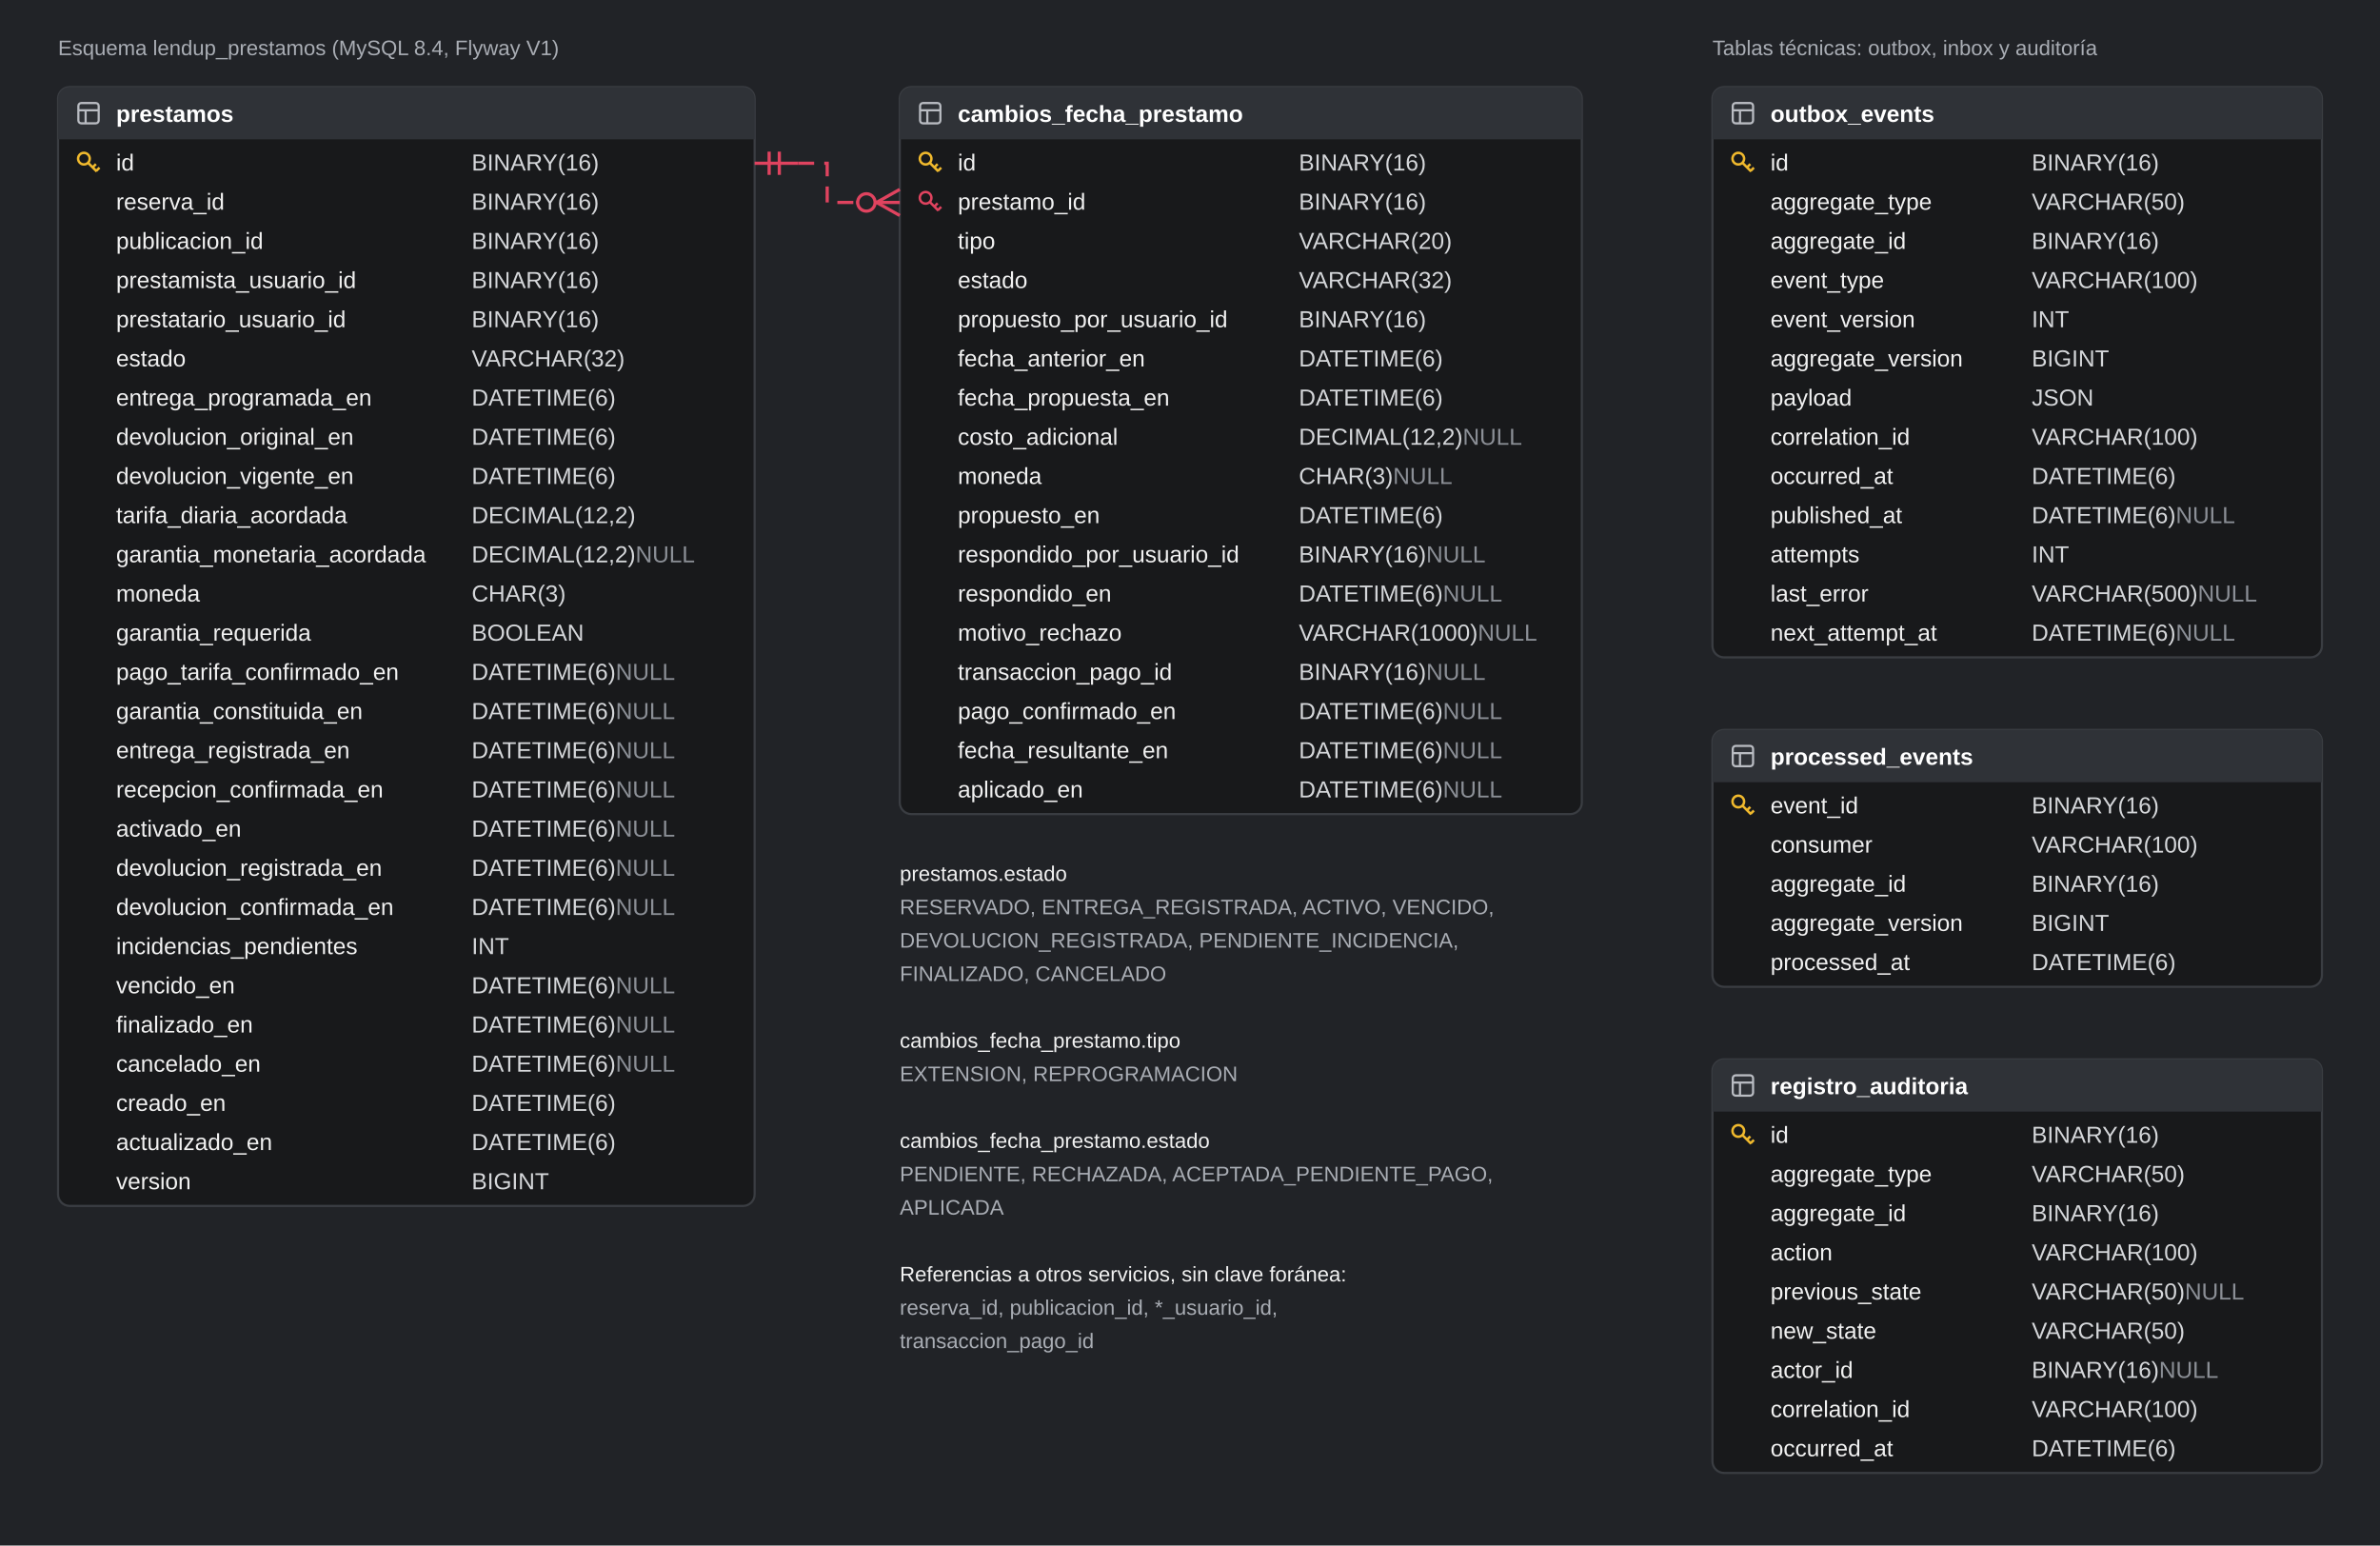
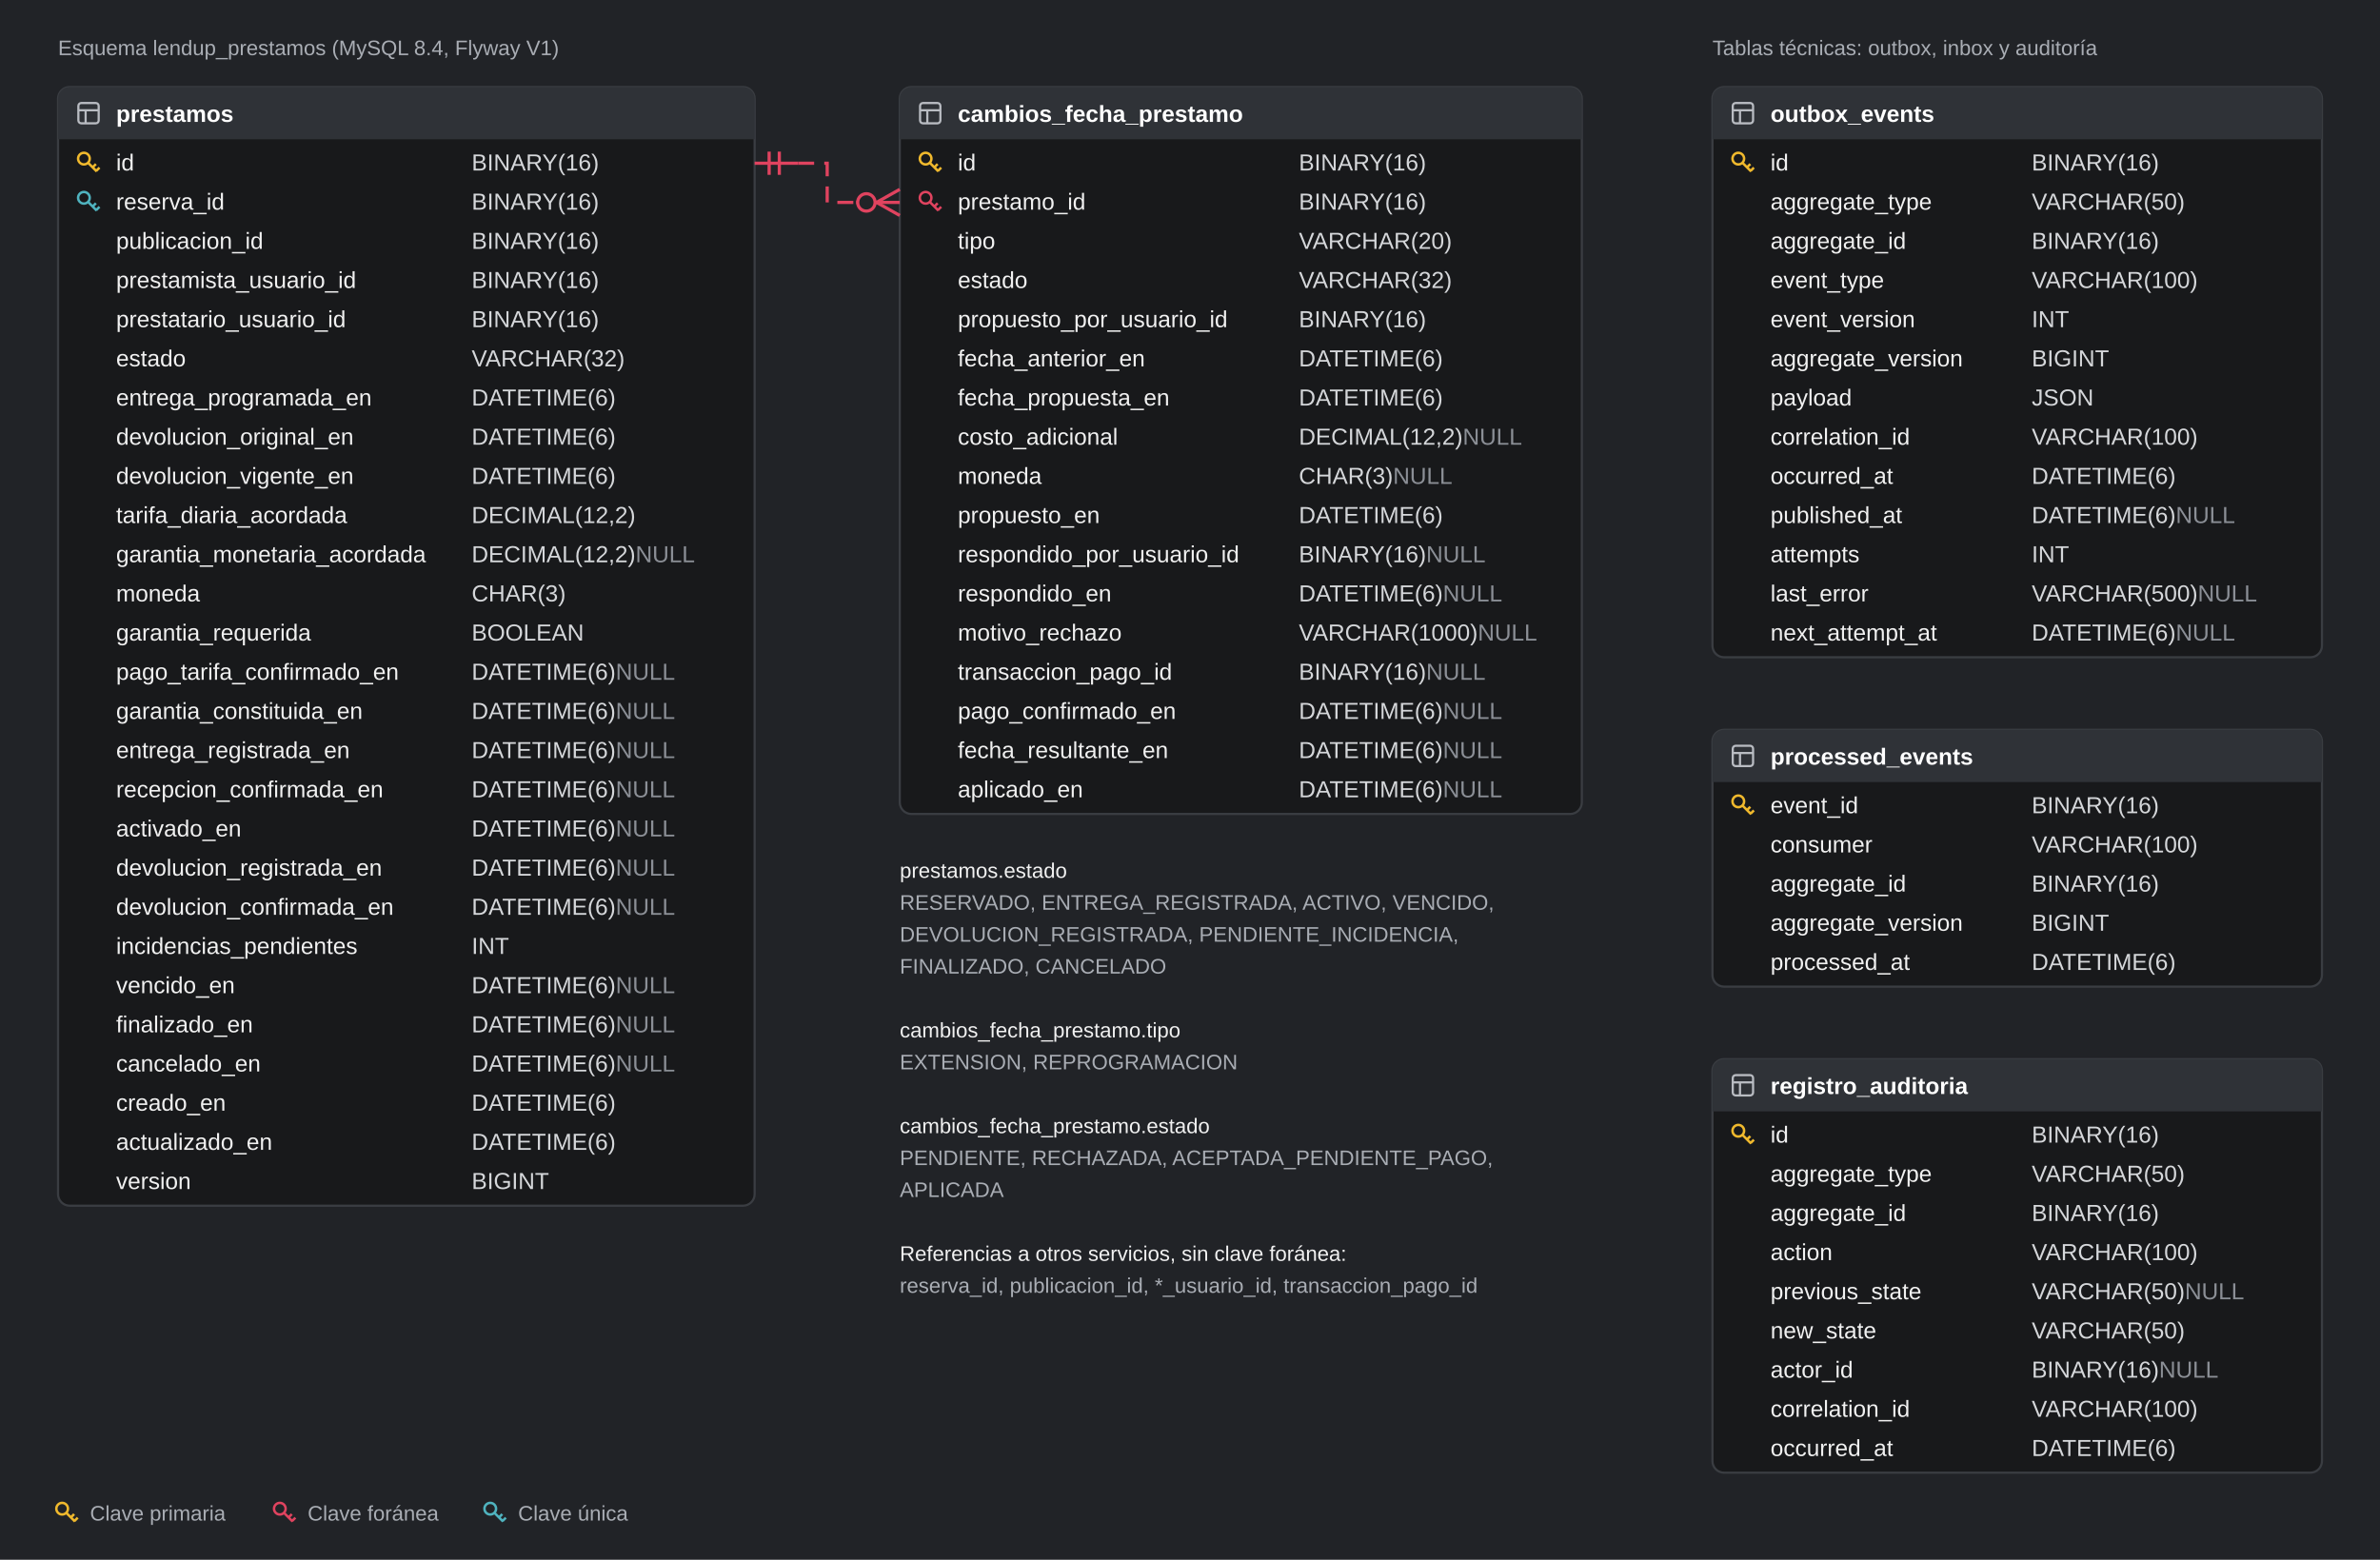
- <svg xmlns="http://www.w3.org/2000/svg" width="1640" height="1065" viewBox="0 0 1640 1065" font-family="Segoe UI, Arial, sans-serif" font-size="16">
-   <rect width="1640" height="1065" fill="#212327" />
+ <svg xmlns="http://www.w3.org/2000/svg" width="1640" height="1075" viewBox="0 0 1640 1075" font-family="Segoe UI, Arial, sans-serif" font-size="16">
+   <rect width="1640" height="1075" fill="#212327" />
+   <text x="40" y="38" fill="#a9adb4" font-size="14.5">Esquema lendup_prestamos (MySQL 8.4, Flyway V1)</text>
+   <text x="1180" y="38" fill="#a9adb4" font-size="14.5">Tablas técnicas: outbox, inbox y auditoría</text>
  <rect x="40" y="60" width="480" height="771" rx="8" fill="#18191b" stroke="#3a3d42" stroke-width="1.5" />
  <path d="M40 96V68a8 8 0 0 1 8 -8H512a8 8 0 0 1 8 8V96Z" fill="#2f3237" />
  <g fill="none" stroke="#b9bcc2" stroke-width="1.5">
    <rect x="54" y="71" width="14" height="14" rx="2" />
    <path d="M54 76h14M59 76v9" />
  </g>
  <text x="80" y="84" font-weight="600" fill="#fff">prestamos</text>
  <g transform="translate(61,112.5) rotate(-45)" fill="none" stroke="#f0b92d" stroke-width="1.7">
    <circle cx="0" cy="-4.5" r="4" />
    <path d="M0 -0.5V8M0 4H3.2M0 7.5H3.2" />
  </g>
  <text x="80" y="117.5" fill="#f1f1f1">id</text>
  <text x="325" y="117.5" fill="#d5d7da">BINARY(16)</text>
+   <g transform="translate(61,139.5) rotate(-45)" fill="none" stroke="#4fb3bf" stroke-width="1.7">
+     <circle cx="0" cy="-4.5" r="4" />
+     <path d="M0 -0.5V8M0 4H3.2M0 7.5H3.2" />
+   </g>
  <text x="80" y="144.5" fill="#f1f1f1">reserva_id</text>
  <text x="325" y="144.5" fill="#d5d7da">BINARY(16)</text>
  <text x="80" y="171.5" fill="#f1f1f1">publicacion_id</text>
  <text x="325" y="171.5" fill="#d5d7da">BINARY(16)</text>
  <text x="80" y="198.5" fill="#f1f1f1">prestamista_usuario_id</text>
  <text x="325" y="198.5" fill="#d5d7da">BINARY(16)</text>
  <text x="80" y="225.5" fill="#f1f1f1">prestatario_usuario_id</text>
  <text x="325" y="225.5" fill="#d5d7da">BINARY(16)</text>
  <text x="80" y="252.5" fill="#f1f1f1">estado</text>
  <text x="325" y="252.5" fill="#d5d7da">VARCHAR(32)</text>
  <text x="80" y="279.5" fill="#f1f1f1">entrega_programada_en</text>
  <text x="325" y="279.5" fill="#d5d7da">DATETIME(6)</text>
  <text x="80" y="306.5" fill="#f1f1f1">devolucion_original_en</text>
  <text x="325" y="306.5" fill="#d5d7da">DATETIME(6)</text>
  <text x="80" y="333.5" fill="#f1f1f1">devolucion_vigente_en</text>
  <text x="325" y="333.5" fill="#d5d7da">DATETIME(6)</text>
  <text x="80" y="360.5" fill="#f1f1f1">tarifa_diaria_acordada</text>
  <text x="325" y="360.5" fill="#d5d7da">DECIMAL(12,2)</text>
  <text x="80" y="387.5" fill="#f1f1f1">garantia_monetaria_acordada</text>
  <text x="325" y="387.5" fill="#d5d7da">DECIMAL(12,2)<tspan fill="#8b8f96"> NULL</tspan>
  </text>
  <text x="80" y="414.5" fill="#f1f1f1">moneda</text>
  <text x="325" y="414.5" fill="#d5d7da">CHAR(3)</text>
  <text x="80" y="441.5" fill="#f1f1f1">garantia_requerida</text>
  <text x="325" y="441.5" fill="#d5d7da">BOOLEAN</text>
  <text x="80" y="468.5" fill="#f1f1f1">pago_tarifa_confirmado_en</text>
  <text x="325" y="468.5" fill="#d5d7da">DATETIME(6)<tspan fill="#8b8f96"> NULL</tspan>
  </text>
  <text x="80" y="495.5" fill="#f1f1f1">garantia_constituida_en</text>
  <text x="325" y="495.5" fill="#d5d7da">DATETIME(6)<tspan fill="#8b8f96"> NULL</tspan>
  </text>
  <text x="80" y="522.5" fill="#f1f1f1">entrega_registrada_en</text>
  <text x="325" y="522.5" fill="#d5d7da">DATETIME(6)<tspan fill="#8b8f96"> NULL</tspan>
  </text>
  <text x="80" y="549.5" fill="#f1f1f1">recepcion_confirmada_en</text>
  <text x="325" y="549.5" fill="#d5d7da">DATETIME(6)<tspan fill="#8b8f96"> NULL</tspan>
  </text>
  <text x="80" y="576.5" fill="#f1f1f1">activado_en</text>
  <text x="325" y="576.5" fill="#d5d7da">DATETIME(6)<tspan fill="#8b8f96"> NULL</tspan>
  </text>
  <text x="80" y="603.5" fill="#f1f1f1">devolucion_registrada_en</text>
  <text x="325" y="603.5" fill="#d5d7da">DATETIME(6)<tspan fill="#8b8f96"> NULL</tspan>
  </text>
  <text x="80" y="630.5" fill="#f1f1f1">devolucion_confirmada_en</text>
  <text x="325" y="630.5" fill="#d5d7da">DATETIME(6)<tspan fill="#8b8f96"> NULL</tspan>
  </text>
  <text x="80" y="657.5" fill="#f1f1f1">incidencias_pendientes</text>
  <text x="325" y="657.5" fill="#d5d7da">INT</text>
  <text x="80" y="684.5" fill="#f1f1f1">vencido_en</text>
  <text x="325" y="684.5" fill="#d5d7da">DATETIME(6)<tspan fill="#8b8f96"> NULL</tspan>
  </text>
  <text x="80" y="711.5" fill="#f1f1f1">finalizado_en</text>
  <text x="325" y="711.5" fill="#d5d7da">DATETIME(6)<tspan fill="#8b8f96"> NULL</tspan>
  </text>
  <text x="80" y="738.5" fill="#f1f1f1">cancelado_en</text>
  <text x="325" y="738.5" fill="#d5d7da">DATETIME(6)<tspan fill="#8b8f96"> NULL</tspan>
  </text>
  <text x="80" y="765.5" fill="#f1f1f1">creado_en</text>
  <text x="325" y="765.5" fill="#d5d7da">DATETIME(6)</text>
  <text x="80" y="792.5" fill="#f1f1f1">actualizado_en</text>
  <text x="325" y="792.5" fill="#d5d7da">DATETIME(6)</text>
  <text x="80" y="819.5" fill="#f1f1f1">version</text>
  <text x="325" y="819.5" fill="#d5d7da">BIGINT</text>
  <rect x="620" y="60" width="470" height="501" rx="8" fill="#18191b" stroke="#3a3d42" stroke-width="1.5" />
  <path d="M620 96V68a8 8 0 0 1 8 -8H1082a8 8 0 0 1 8 8V96Z" fill="#2f3237" />
  <g fill="none" stroke="#b9bcc2" stroke-width="1.5">
    <rect x="634" y="71" width="14" height="14" rx="2" />
    <path d="M634 76h14M639 76v9" />
  </g>
  <text x="660" y="84" font-weight="600" fill="#fff">cambios_fecha_prestamo</text>
  <g transform="translate(641,112.5) rotate(-45)" fill="none" stroke="#f0b92d" stroke-width="1.7">
    <circle cx="0" cy="-4.5" r="4" />
    <path d="M0 -0.5V8M0 4H3.2M0 7.5H3.2" />
  </g>
  <text x="660" y="117.5" fill="#f1f1f1">id</text>
  <text x="895" y="117.5" fill="#d5d7da">BINARY(16)</text>
  <g transform="translate(641,139.5) rotate(-45)" fill="none" stroke="#e0435f" stroke-width="1.7">
    <circle cx="0" cy="-4.5" r="4" />
    <path d="M0 -0.5V8M0 4H3.2M0 7.5H3.2" />
  </g>
  <text x="660" y="144.5" fill="#f1f1f1">prestamo_id</text>
  <text x="895" y="144.5" fill="#d5d7da">BINARY(16)</text>
  <text x="660" y="171.5" fill="#f1f1f1">tipo</text>
  <text x="895" y="171.5" fill="#d5d7da">VARCHAR(20)</text>
  <text x="660" y="198.5" fill="#f1f1f1">estado</text>
  <text x="895" y="198.5" fill="#d5d7da">VARCHAR(32)</text>
  <text x="660" y="225.5" fill="#f1f1f1">propuesto_por_usuario_id</text>
  <text x="895" y="225.5" fill="#d5d7da">BINARY(16)</text>
  <text x="660" y="252.5" fill="#f1f1f1">fecha_anterior_en</text>
  <text x="895" y="252.5" fill="#d5d7da">DATETIME(6)</text>
  <text x="660" y="279.5" fill="#f1f1f1">fecha_propuesta_en</text>
  <text x="895" y="279.5" fill="#d5d7da">DATETIME(6)</text>
  <text x="660" y="306.5" fill="#f1f1f1">costo_adicional</text>
  <text x="895" y="306.5" fill="#d5d7da">DECIMAL(12,2)<tspan fill="#8b8f96"> NULL</tspan>
  </text>
  <text x="660" y="333.5" fill="#f1f1f1">moneda</text>
  <text x="895" y="333.5" fill="#d5d7da">CHAR(3)<tspan fill="#8b8f96"> NULL</tspan>
  </text>
  <text x="660" y="360.5" fill="#f1f1f1">propuesto_en</text>
  <text x="895" y="360.5" fill="#d5d7da">DATETIME(6)</text>
  <text x="660" y="387.5" fill="#f1f1f1">respondido_por_usuario_id</text>
  <text x="895" y="387.5" fill="#d5d7da">BINARY(16)<tspan fill="#8b8f96"> NULL</tspan>
  </text>
  <text x="660" y="414.5" fill="#f1f1f1">respondido_en</text>
  <text x="895" y="414.5" fill="#d5d7da">DATETIME(6)<tspan fill="#8b8f96"> NULL</tspan>
  </text>
  <text x="660" y="441.5" fill="#f1f1f1">motivo_rechazo</text>
  <text x="895" y="441.5" fill="#d5d7da">VARCHAR(1000)<tspan fill="#8b8f96"> NULL</tspan>
  </text>
  <text x="660" y="468.5" fill="#f1f1f1">transaccion_pago_id</text>
  <text x="895" y="468.5" fill="#d5d7da">BINARY(16)<tspan fill="#8b8f96"> NULL</tspan>
  </text>
  <text x="660" y="495.5" fill="#f1f1f1">pago_confirmado_en</text>
  <text x="895" y="495.5" fill="#d5d7da">DATETIME(6)<tspan fill="#8b8f96"> NULL</tspan>
  </text>
  <text x="660" y="522.5" fill="#f1f1f1">fecha_resultante_en</text>
  <text x="895" y="522.5" fill="#d5d7da">DATETIME(6)<tspan fill="#8b8f96"> NULL</tspan>
  </text>
  <text x="660" y="549.5" fill="#f1f1f1">aplicado_en</text>
  <text x="895" y="549.5" fill="#d5d7da">DATETIME(6)<tspan fill="#8b8f96"> NULL</tspan>
  </text>
  <rect x="1180" y="60" width="420" height="393" rx="8" fill="#18191b" stroke="#3a3d42" stroke-width="1.5" />
  <path d="M1180 96V68a8 8 0 0 1 8 -8H1592a8 8 0 0 1 8 8V96Z" fill="#2f3237" />
  <g fill="none" stroke="#b9bcc2" stroke-width="1.5">
    <rect x="1194" y="71" width="14" height="14" rx="2" />
    <path d="M1194 76h14M1199 76v9" />
  </g>
  <text x="1220" y="84" font-weight="600" fill="#fff">outbox_events</text>
  <g transform="translate(1201,112.5) rotate(-45)" fill="none" stroke="#f0b92d" stroke-width="1.7">
    <circle cx="0" cy="-4.5" r="4" />
    <path d="M0 -0.5V8M0 4H3.2M0 7.5H3.2" />
  </g>
  <text x="1220" y="117.5" fill="#f1f1f1">id</text>
  <text x="1400" y="117.5" fill="#d5d7da">BINARY(16)</text>
  <text x="1220" y="144.5" fill="#f1f1f1">aggregate_type</text>
  <text x="1400" y="144.5" fill="#d5d7da">VARCHAR(50)</text>
  <text x="1220" y="171.5" fill="#f1f1f1">aggregate_id</text>
  <text x="1400" y="171.5" fill="#d5d7da">BINARY(16)</text>
  <text x="1220" y="198.5" fill="#f1f1f1">event_type</text>
  <text x="1400" y="198.5" fill="#d5d7da">VARCHAR(100)</text>
  <text x="1220" y="225.5" fill="#f1f1f1">event_version</text>
  <text x="1400" y="225.5" fill="#d5d7da">INT</text>
  <text x="1220" y="252.5" fill="#f1f1f1">aggregate_version</text>
  <text x="1400" y="252.5" fill="#d5d7da">BIGINT</text>
  <text x="1220" y="279.5" fill="#f1f1f1">payload</text>
  <text x="1400" y="279.5" fill="#d5d7da">JSON</text>
  <text x="1220" y="306.5" fill="#f1f1f1">correlation_id</text>
  <text x="1400" y="306.5" fill="#d5d7da">VARCHAR(100)</text>
  <text x="1220" y="333.5" fill="#f1f1f1">occurred_at</text>
  <text x="1400" y="333.5" fill="#d5d7da">DATETIME(6)</text>
  <text x="1220" y="360.5" fill="#f1f1f1">published_at</text>
  <text x="1400" y="360.5" fill="#d5d7da">DATETIME(6)<tspan fill="#8b8f96"> NULL</tspan>
  </text>
  <text x="1220" y="387.5" fill="#f1f1f1">attempts</text>
  <text x="1400" y="387.5" fill="#d5d7da">INT</text>
  <text x="1220" y="414.5" fill="#f1f1f1">last_error</text>
  <text x="1400" y="414.5" fill="#d5d7da">VARCHAR(500)<tspan fill="#8b8f96"> NULL</tspan>
  </text>
  <text x="1220" y="441.5" fill="#f1f1f1">next_attempt_at</text>
  <text x="1400" y="441.5" fill="#d5d7da">DATETIME(6)<tspan fill="#8b8f96"> NULL</tspan>
  </text>
  <rect x="1180" y="503" width="420" height="177" rx="8" fill="#18191b" stroke="#3a3d42" stroke-width="1.5" />
  <path d="M1180 539V511a8 8 0 0 1 8 -8H1592a8 8 0 0 1 8 8V539Z" fill="#2f3237" />
  <g fill="none" stroke="#b9bcc2" stroke-width="1.5">
    <rect x="1194" y="514" width="14" height="14" rx="2" />
    <path d="M1194 519h14M1199 519v9" />
  </g>
  <text x="1220" y="527" font-weight="600" fill="#fff">processed_events</text>
  <g transform="translate(1201,555.5) rotate(-45)" fill="none" stroke="#f0b92d" stroke-width="1.7">
    <circle cx="0" cy="-4.5" r="4" />
    <path d="M0 -0.5V8M0 4H3.2M0 7.5H3.2" />
  </g>
  <text x="1220" y="560.5" fill="#f1f1f1">event_id</text>
  <text x="1400" y="560.5" fill="#d5d7da">BINARY(16)</text>
  <text x="1220" y="587.5" fill="#f1f1f1">consumer</text>
  <text x="1400" y="587.5" fill="#d5d7da">VARCHAR(100)</text>
  <text x="1220" y="614.5" fill="#f1f1f1">aggregate_id</text>
  <text x="1400" y="614.5" fill="#d5d7da">BINARY(16)</text>
  <text x="1220" y="641.5" fill="#f1f1f1">aggregate_version</text>
  <text x="1400" y="641.5" fill="#d5d7da">BIGINT</text>
  <text x="1220" y="668.5" fill="#f1f1f1">processed_at</text>
  <text x="1400" y="668.5" fill="#d5d7da">DATETIME(6)</text>
  <rect x="1180" y="730" width="420" height="285" rx="8" fill="#18191b" stroke="#3a3d42" stroke-width="1.5" />
  <path d="M1180 766V738a8 8 0 0 1 8 -8H1592a8 8 0 0 1 8 8V766Z" fill="#2f3237" />
  <g fill="none" stroke="#b9bcc2" stroke-width="1.5">
    <rect x="1194" y="741" width="14" height="14" rx="2" />
    <path d="M1194 746h14M1199 746v9" />
  </g>
  <text x="1220" y="754" font-weight="600" fill="#fff">registro_auditoria</text>
  <g transform="translate(1201,782.5) rotate(-45)" fill="none" stroke="#f0b92d" stroke-width="1.7">
    <circle cx="0" cy="-4.5" r="4" />
    <path d="M0 -0.5V8M0 4H3.2M0 7.5H3.2" />
  </g>
  <text x="1220" y="787.5" fill="#f1f1f1">id</text>
  <text x="1400" y="787.5" fill="#d5d7da">BINARY(16)</text>
  <text x="1220" y="814.5" fill="#f1f1f1">aggregate_type</text>
  <text x="1400" y="814.5" fill="#d5d7da">VARCHAR(50)</text>
  <text x="1220" y="841.5" fill="#f1f1f1">aggregate_id</text>
  <text x="1400" y="841.5" fill="#d5d7da">BINARY(16)</text>
  <text x="1220" y="868.5" fill="#f1f1f1">action</text>
  <text x="1400" y="868.5" fill="#d5d7da">VARCHAR(100)</text>
  <text x="1220" y="895.5" fill="#f1f1f1">previous_state</text>
  <text x="1400" y="895.5" fill="#d5d7da">VARCHAR(50)<tspan fill="#8b8f96"> NULL</tspan>
  </text>
  <text x="1220" y="922.5" fill="#f1f1f1">new_state</text>
  <text x="1400" y="922.5" fill="#d5d7da">VARCHAR(50)</text>
  <text x="1220" y="949.5" fill="#f1f1f1">actor_id</text>
  <text x="1400" y="949.5" fill="#d5d7da">BINARY(16)<tspan fill="#8b8f96"> NULL</tspan>
  </text>
  <text x="1220" y="976.5" fill="#f1f1f1">correlation_id</text>
  <text x="1400" y="976.5" fill="#d5d7da">VARCHAR(100)</text>
  <text x="1220" y="1003.5" fill="#f1f1f1">occurred_at</text>
  <text x="1400" y="1003.5" fill="#d5d7da">DATETIME(6)</text>
  <g fill="none" stroke="#e0435f" stroke-width="2.2">
    <path d="M520 112.5H550M620 139.5H590" />
    <path d="M550 112.5H570.0V139.5H590" stroke-dasharray="11 7" />
    <path d="M530 104.5v16M537 104.5v16" />
    <path d="M604 139.5L620 130.5M604 139.5L620 148.5" />
    <circle cx="597" cy="139.5" r="6" fill="#212327" />
  </g>
-   <text x="620" y="607" fill="#f1f1f1" font-size="14.5">prestamos.estado</text>
-   <text x="620" y="630" fill="#a9adb4" font-size="14.5">RESERVADO, ENTREGA_REGISTRADA, ACTIVO, VENCIDO,</text>
-   <text x="620" y="653" fill="#a9adb4" font-size="14.5">DEVOLUCION_REGISTRADA, PENDIENTE_INCIDENCIA,</text>
-   <text x="620" y="676" fill="#a9adb4" font-size="14.5">FINALIZADO, CANCELADO</text>
-   <text x="620" y="699" fill="#a9adb4" font-size="14.5" />
-   <text x="620" y="722" fill="#f1f1f1" font-size="14.5">cambios_fecha_prestamo.tipo</text>
-   <text x="620" y="745" fill="#a9adb4" font-size="14.5">EXTENSION, REPROGRAMACION</text>
-   <text x="620" y="768" fill="#a9adb4" font-size="14.5" />
-   <text x="620" y="791" fill="#f1f1f1" font-size="14.5">cambios_fecha_prestamo.estado</text>
-   <text x="620" y="814" fill="#a9adb4" font-size="14.5">PENDIENTE, RECHAZADA, ACEPTADA_PENDIENTE_PAGO,</text>
-   <text x="620" y="837" fill="#a9adb4" font-size="14.5">APLICADA</text>
-   <text x="620" y="860" fill="#a9adb4" font-size="14.5" />
-   <text x="620" y="883" fill="#f1f1f1" font-size="14.5">Referencias a otros servicios, sin clave foránea:</text>
-   <text x="620" y="906" fill="#a9adb4" font-size="14.5">reserva_id, publicacion_id, *_usuario_id,</text>
-   <text x="620" y="929" fill="#a9adb4" font-size="14.5">transaccion_pago_id</text>
-   <text x="1180" y="38" fill="#a9adb4" font-size="14.5">Tablas técnicas: outbox, inbox y auditoría</text>
-   <text x="40" y="38" fill="#a9adb4" font-size="14.5">Esquema lendup_prestamos (MySQL 8.4, Flyway V1)</text>
+   <text x="620" y="605" fill="#f1f1f1" font-size="14.5">prestamos.estado</text>
+   <text x="620" y="627" fill="#a9adb4" font-size="14.5">RESERVADO, ENTREGA_REGISTRADA, ACTIVO, VENCIDO,</text>
+   <text x="620" y="649" fill="#a9adb4" font-size="14.5">DEVOLUCION_REGISTRADA, PENDIENTE_INCIDENCIA,</text>
+   <text x="620" y="671" fill="#a9adb4" font-size="14.5">FINALIZADO, CANCELADO</text>
+   <text x="620" y="693" fill="#a9adb4" font-size="14.5" />
+   <text x="620" y="715" fill="#f1f1f1" font-size="14.5">cambios_fecha_prestamo.tipo</text>
+   <text x="620" y="737" fill="#a9adb4" font-size="14.5">EXTENSION, REPROGRAMACION</text>
+   <text x="620" y="759" fill="#a9adb4" font-size="14.5" />
+   <text x="620" y="781" fill="#f1f1f1" font-size="14.5">cambios_fecha_prestamo.estado</text>
+   <text x="620" y="803" fill="#a9adb4" font-size="14.5">PENDIENTE, RECHAZADA, ACEPTADA_PENDIENTE_PAGO,</text>
+   <text x="620" y="825" fill="#a9adb4" font-size="14.5">APLICADA</text>
+   <text x="620" y="847" fill="#a9adb4" font-size="14.5" />
+   <text x="620" y="869" fill="#f1f1f1" font-size="14.5">Referencias a otros servicios, sin clave foránea:</text>
+   <text x="620" y="891" fill="#a9adb4" font-size="14.5">reserva_id, publicacion_id, *_usuario_id, transaccion_pago_id</text>
+   <g transform="translate(46,1043) rotate(-45)" fill="none" stroke="#f0b92d" stroke-width="1.7">
+     <circle cx="0" cy="-4.5" r="4" />
+     <path d="M0 -0.5V8M0 4H3.2M0 7.5H3.2" />
+   </g>
+   <text x="62" y="1048" fill="#a9adb4" font-size="14.5">Clave primaria</text>
+   <g transform="translate(196,1043) rotate(-45)" fill="none" stroke="#e0435f" stroke-width="1.7">
+     <circle cx="0" cy="-4.5" r="4" />
+     <path d="M0 -0.5V8M0 4H3.2M0 7.5H3.2" />
+   </g>
+   <text x="212" y="1048" fill="#a9adb4" font-size="14.5">Clave foránea</text>
+   <g transform="translate(341,1043) rotate(-45)" fill="none" stroke="#4fb3bf" stroke-width="1.7">
+     <circle cx="0" cy="-4.5" r="4" />
+     <path d="M0 -0.5V8M0 4H3.2M0 7.5H3.2" />
+   </g>
+   <text x="357" y="1048" fill="#a9adb4" font-size="14.5">Clave única</text>
</svg>
